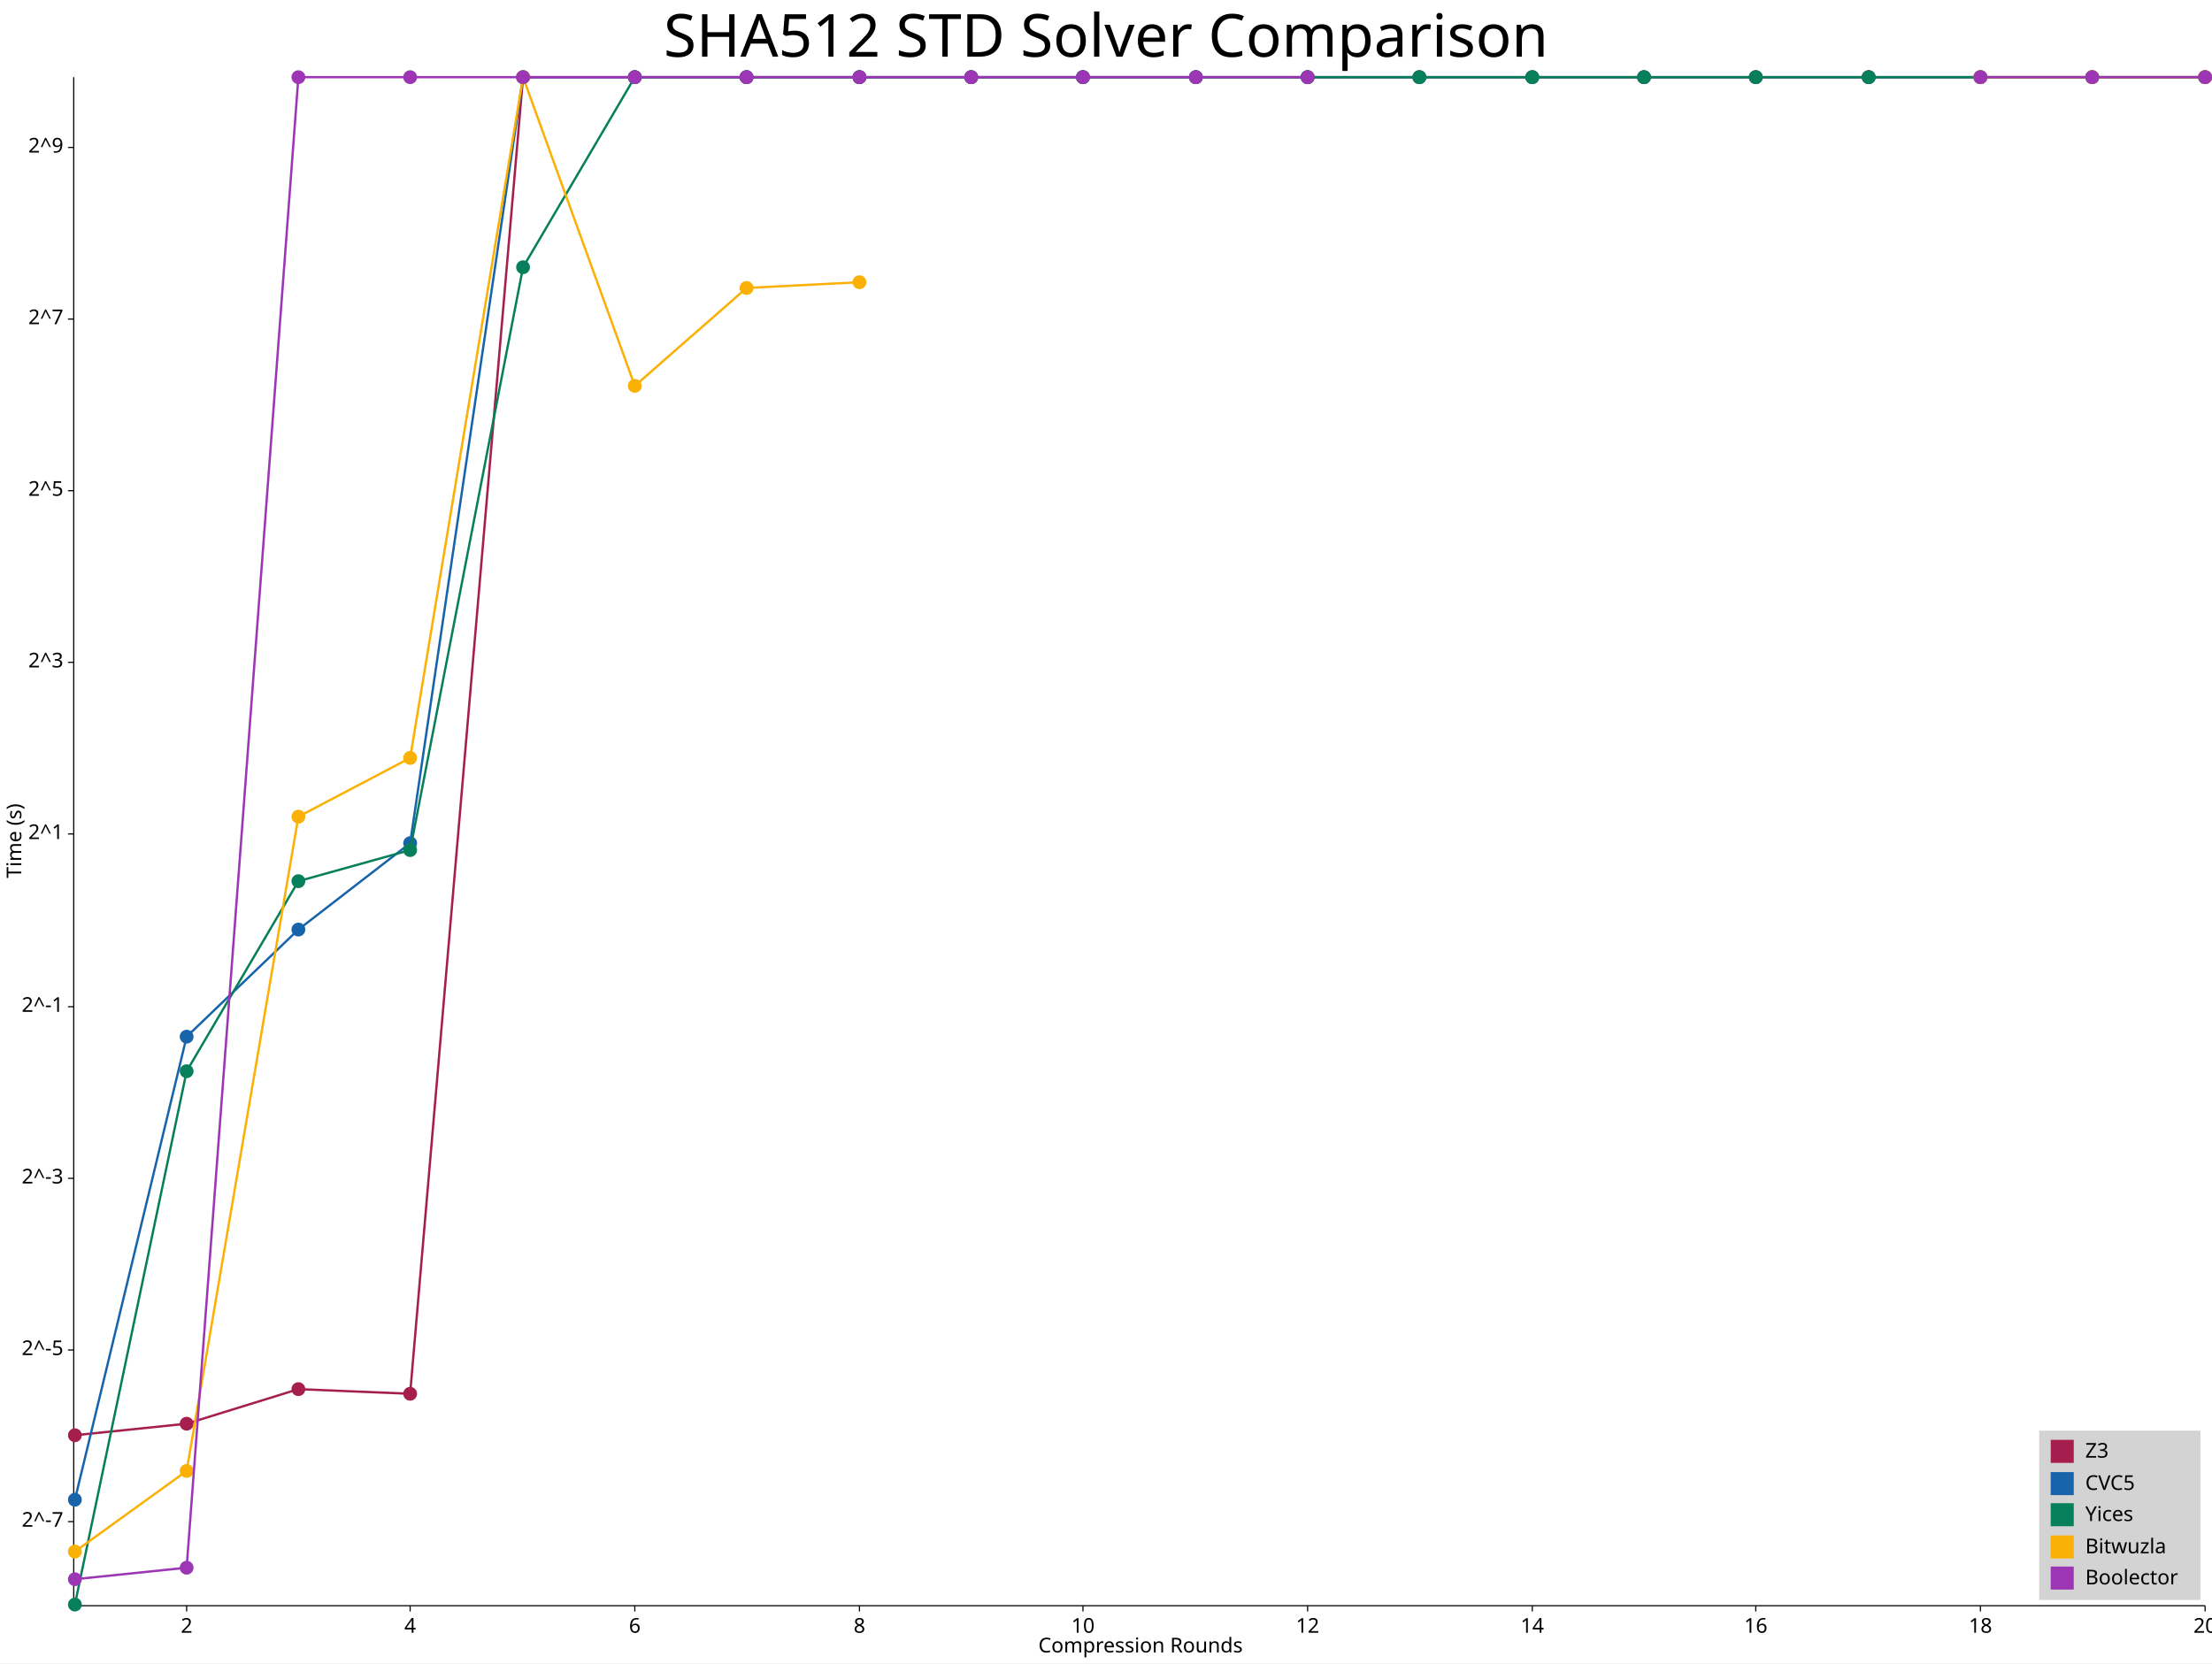
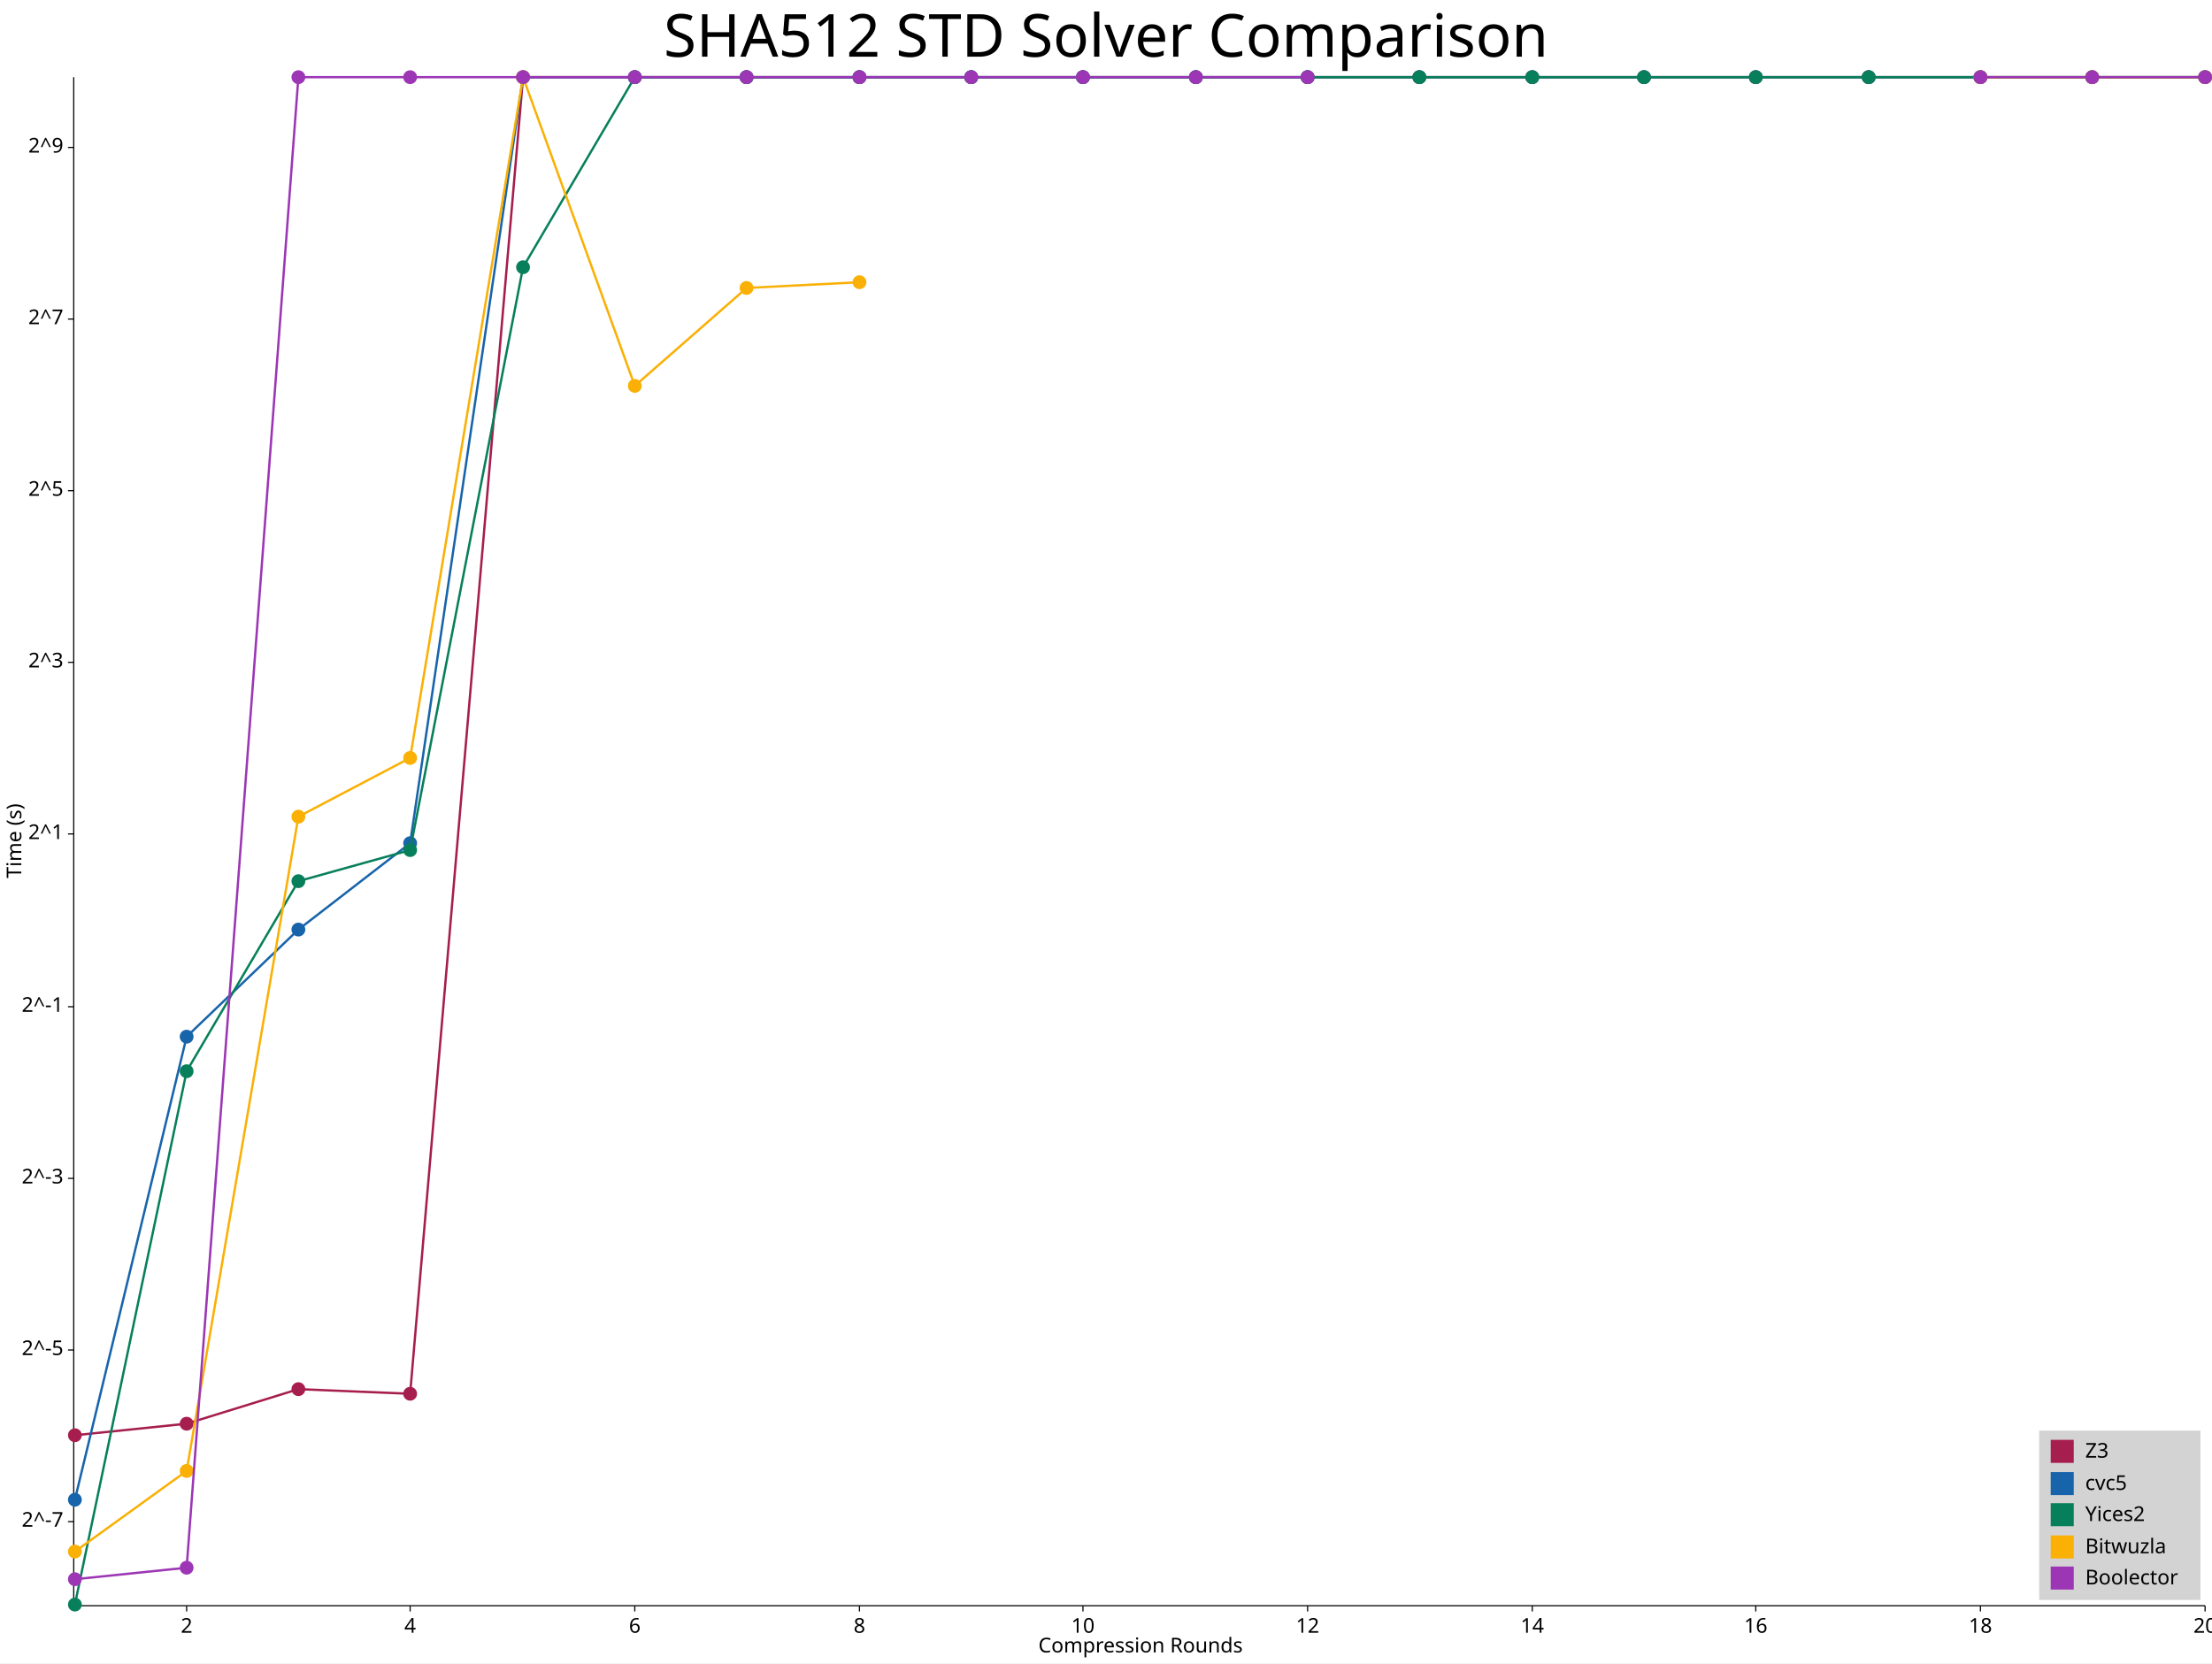
<svg xmlns="http://www.w3.org/2000/svg" width="1920" height="1444" viewBox="0 0 1920 1444">
  <rect x="0" y="0" width="1920" height="1444" opacity="1" fill="#FFFFFF" stroke="none" />
  <text x="960" y="10" dy="0.76em" text-anchor="middle" font-family="noto sans" font-size="51.613" opacity="1" fill="#000000">
SHA512 STD Solver Comparison
</text>
  <text x="990" y="1439" dy="-0.5ex" text-anchor="middle" font-family="noto sans" font-size="17.742" opacity="1" fill="#000000">
Compression Rounds
</text>
  <polyline fill="none" opacity="1" stroke="#000000" stroke-width="1" points="65,1394 1914,1394 " />
  <text x="162" y="1404" dy="0.76em" text-anchor="middle" font-family="noto sans" font-size="17.742" opacity="1" fill="#000000">
2
</text>
  <polyline fill="none" opacity="1" stroke="#000000" stroke-width="1" points="162,1394 162,1399 " />
  <text x="356" y="1404" dy="0.76em" text-anchor="middle" font-family="noto sans" font-size="17.742" opacity="1" fill="#000000">
4
</text>
  <polyline fill="none" opacity="1" stroke="#000000" stroke-width="1" points="356,1394 356,1399 " />
  <text x="551" y="1404" dy="0.76em" text-anchor="middle" font-family="noto sans" font-size="17.742" opacity="1" fill="#000000">
6
</text>
  <polyline fill="none" opacity="1" stroke="#000000" stroke-width="1" points="551,1394 551,1399 " />
  <text x="746" y="1404" dy="0.76em" text-anchor="middle" font-family="noto sans" font-size="17.742" opacity="1" fill="#000000">
8
</text>
  <polyline fill="none" opacity="1" stroke="#000000" stroke-width="1" points="746,1394 746,1399 " />
  <text x="940" y="1404" dy="0.76em" text-anchor="middle" font-family="noto sans" font-size="17.742" opacity="1" fill="#000000">
10
</text>
  <polyline fill="none" opacity="1" stroke="#000000" stroke-width="1" points="940,1394 940,1399 " />
  <text x="1135" y="1404" dy="0.76em" text-anchor="middle" font-family="noto sans" font-size="17.742" opacity="1" fill="#000000">
12
</text>
  <polyline fill="none" opacity="1" stroke="#000000" stroke-width="1" points="1135,1394 1135,1399 " />
  <text x="1330" y="1404" dy="0.76em" text-anchor="middle" font-family="noto sans" font-size="17.742" opacity="1" fill="#000000">
14
</text>
  <polyline fill="none" opacity="1" stroke="#000000" stroke-width="1" points="1330,1394 1330,1399 " />
  <text x="1524" y="1404" dy="0.76em" text-anchor="middle" font-family="noto sans" font-size="17.742" opacity="1" fill="#000000">
16
</text>
  <polyline fill="none" opacity="1" stroke="#000000" stroke-width="1" points="1524,1394 1524,1399 " />
  <text x="1719" y="1404" dy="0.76em" text-anchor="middle" font-family="noto sans" font-size="17.742" opacity="1" fill="#000000">
18
</text>
  <polyline fill="none" opacity="1" stroke="#000000" stroke-width="1" points="1719,1394 1719,1399 " />
  <text x="1914" y="1404" dy="0.76em" text-anchor="middle" font-family="noto sans" font-size="17.742" opacity="1" fill="#000000">
20
</text>
  <polyline fill="none" opacity="1" stroke="#000000" stroke-width="1" points="1914,1394 1914,1399 " />
  <text x="5" y="730" dy="0.76em" text-anchor="middle" font-family="noto sans" font-size="17.742" opacity="1" fill="#000000" transform="rotate(270, 5, 730)">
Time (s)
</text>
  <polyline fill="none" opacity="1" stroke="#000000" stroke-width="1" points="64,67 64,1393 " />
  <text x="55" y="1321" dy="0.5ex" text-anchor="end" font-family="noto sans" font-size="17.742" opacity="1" fill="#000000">
2^-7
</text>
  <polyline fill="none" opacity="1" stroke="#000000" stroke-width="1" points="59,1321 64,1321 " />
  <text x="55" y="1172" dy="0.5ex" text-anchor="end" font-family="noto sans" font-size="17.742" opacity="1" fill="#000000">
2^-5
</text>
  <polyline fill="none" opacity="1" stroke="#000000" stroke-width="1" points="59,1172 64,1172 " />
  <text x="55" y="1023" dy="0.5ex" text-anchor="end" font-family="noto sans" font-size="17.742" opacity="1" fill="#000000">
2^-3
</text>
  <polyline fill="none" opacity="1" stroke="#000000" stroke-width="1" points="59,1023 64,1023 " />
  <text x="55" y="874" dy="0.5ex" text-anchor="end" font-family="noto sans" font-size="17.742" opacity="1" fill="#000000">
2^-1
</text>
  <polyline fill="none" opacity="1" stroke="#000000" stroke-width="1" points="59,874 64,874 " />
  <text x="55" y="724" dy="0.5ex" text-anchor="end" font-family="noto sans" font-size="17.742" opacity="1" fill="#000000">
2^1
</text>
  <polyline fill="none" opacity="1" stroke="#000000" stroke-width="1" points="59,724 64,724 " />
  <text x="55" y="575" dy="0.5ex" text-anchor="end" font-family="noto sans" font-size="17.742" opacity="1" fill="#000000">
2^3
</text>
  <polyline fill="none" opacity="1" stroke="#000000" stroke-width="1" points="59,575 64,575 " />
  <text x="55" y="426" dy="0.5ex" text-anchor="end" font-family="noto sans" font-size="17.742" opacity="1" fill="#000000">
2^5
</text>
  <polyline fill="none" opacity="1" stroke="#000000" stroke-width="1" points="59,426 64,426 " />
  <text x="55" y="277" dy="0.5ex" text-anchor="end" font-family="noto sans" font-size="17.742" opacity="1" fill="#000000">
2^7
</text>
  <polyline fill="none" opacity="1" stroke="#000000" stroke-width="1" points="59,277 64,277 " />
  <text x="55" y="128" dy="0.5ex" text-anchor="end" font-family="noto sans" font-size="17.742" opacity="1" fill="#000000">
2^9
</text>
  <polyline fill="none" opacity="1" stroke="#000000" stroke-width="1" points="59,128 64,128 " />
  <polyline fill="none" opacity="1" stroke="#A61E4D" stroke-width="2" points="65,1246 162,1236 259,1206 356,1210 454,67 551,67 648,67 746,67 843,67 940,67 1038,67 1135,67 1232,67 1330,67 1427,67 1524,67 1622,67 1719,67 1816,67 1914,67 " />
  <circle cx="65" cy="1246" r="6" opacity="1" fill="#A61E4D" stroke="none" stroke-width="1" />
  <circle cx="162" cy="1236" r="6" opacity="1" fill="#A61E4D" stroke="none" stroke-width="1" />
  <circle cx="259" cy="1206" r="6" opacity="1" fill="#A61E4D" stroke="none" stroke-width="1" />
  <circle cx="356" cy="1210" r="6" opacity="1" fill="#A61E4D" stroke="none" stroke-width="1" />
  <circle cx="454" cy="67" r="6" opacity="1" fill="#A61E4D" stroke="none" stroke-width="1" />
  <circle cx="551" cy="67" r="6" opacity="1" fill="#A61E4D" stroke="none" stroke-width="1" />
  <circle cx="648" cy="67" r="6" opacity="1" fill="#A61E4D" stroke="none" stroke-width="1" />
  <circle cx="746" cy="67" r="6" opacity="1" fill="#A61E4D" stroke="none" stroke-width="1" />
  <circle cx="843" cy="67" r="6" opacity="1" fill="#A61E4D" stroke="none" stroke-width="1" />
  <circle cx="940" cy="67" r="6" opacity="1" fill="#A61E4D" stroke="none" stroke-width="1" />
  <circle cx="1038" cy="67" r="6" opacity="1" fill="#A61E4D" stroke="none" stroke-width="1" />
  <circle cx="1135" cy="67" r="6" opacity="1" fill="#A61E4D" stroke="none" stroke-width="1" />
  <circle cx="1232" cy="67" r="6" opacity="1" fill="#A61E4D" stroke="none" stroke-width="1" />
  <circle cx="1330" cy="67" r="6" opacity="1" fill="#A61E4D" stroke="none" stroke-width="1" />
  <circle cx="1427" cy="67" r="6" opacity="1" fill="#A61E4D" stroke="none" stroke-width="1" />
  <circle cx="1524" cy="67" r="6" opacity="1" fill="#A61E4D" stroke="none" stroke-width="1" />
  <circle cx="1622" cy="67" r="6" opacity="1" fill="#A61E4D" stroke="none" stroke-width="1" />
  <circle cx="1719" cy="67" r="6" opacity="1" fill="#A61E4D" stroke="none" stroke-width="1" />
  <circle cx="1816" cy="67" r="6" opacity="1" fill="#A61E4D" stroke="none" stroke-width="1" />
  <circle cx="1914" cy="67" r="6" opacity="1" fill="#A61E4D" stroke="none" stroke-width="1" />
  <polyline fill="none" opacity="1" stroke="#1864AB" stroke-width="2" points="65,1302 162,900 259,807 356,732 454,67 551,67 648,67 746,67 843,67 940,67 1038,67 1135,67 1232,67 1330,67 1427,67 1524,67 1622,67 1719,67 1816,67 1914,67 " />
  <circle cx="65" cy="1302" r="6" opacity="1" fill="#1864AB" stroke="none" stroke-width="1" />
  <circle cx="162" cy="900" r="6" opacity="1" fill="#1864AB" stroke="none" stroke-width="1" />
  <circle cx="259" cy="807" r="6" opacity="1" fill="#1864AB" stroke="none" stroke-width="1" />
  <circle cx="356" cy="732" r="6" opacity="1" fill="#1864AB" stroke="none" stroke-width="1" />
  <circle cx="454" cy="67" r="6" opacity="1" fill="#1864AB" stroke="none" stroke-width="1" />
  <circle cx="551" cy="67" r="6" opacity="1" fill="#1864AB" stroke="none" stroke-width="1" />
  <circle cx="648" cy="67" r="6" opacity="1" fill="#1864AB" stroke="none" stroke-width="1" />
  <circle cx="746" cy="67" r="6" opacity="1" fill="#1864AB" stroke="none" stroke-width="1" />
  <circle cx="843" cy="67" r="6" opacity="1" fill="#1864AB" stroke="none" stroke-width="1" />
  <circle cx="940" cy="67" r="6" opacity="1" fill="#1864AB" stroke="none" stroke-width="1" />
  <circle cx="1038" cy="67" r="6" opacity="1" fill="#1864AB" stroke="none" stroke-width="1" />
  <circle cx="1135" cy="67" r="6" opacity="1" fill="#1864AB" stroke="none" stroke-width="1" />
  <circle cx="1232" cy="67" r="6" opacity="1" fill="#1864AB" stroke="none" stroke-width="1" />
  <circle cx="1330" cy="67" r="6" opacity="1" fill="#1864AB" stroke="none" stroke-width="1" />
  <circle cx="1427" cy="67" r="6" opacity="1" fill="#1864AB" stroke="none" stroke-width="1" />
  <circle cx="1524" cy="67" r="6" opacity="1" fill="#1864AB" stroke="none" stroke-width="1" />
  <circle cx="1622" cy="67" r="6" opacity="1" fill="#1864AB" stroke="none" stroke-width="1" />
  <circle cx="1719" cy="67" r="6" opacity="1" fill="#1864AB" stroke="none" stroke-width="1" />
  <circle cx="1816" cy="67" r="6" opacity="1" fill="#1864AB" stroke="none" stroke-width="1" />
  <circle cx="1914" cy="67" r="6" opacity="1" fill="#1864AB" stroke="none" stroke-width="1" />
  <polyline fill="none" opacity="1" stroke="#087F5B" stroke-width="2" points="65,1393 162,930 259,765 356,738 454,232 551,67 648,67 746,67 843,67 940,67 1038,67 1135,67 1232,67 1330,67 1427,67 1524,67 1622,67 1719,67 1816,67 1914,67 " />
  <circle cx="65" cy="1393" r="6" opacity="1" fill="#087F5B" stroke="none" stroke-width="1" />
  <circle cx="162" cy="930" r="6" opacity="1" fill="#087F5B" stroke="none" stroke-width="1" />
  <circle cx="259" cy="765" r="6" opacity="1" fill="#087F5B" stroke="none" stroke-width="1" />
  <circle cx="356" cy="738" r="6" opacity="1" fill="#087F5B" stroke="none" stroke-width="1" />
  <circle cx="454" cy="232" r="6" opacity="1" fill="#087F5B" stroke="none" stroke-width="1" />
  <circle cx="551" cy="67" r="6" opacity="1" fill="#087F5B" stroke="none" stroke-width="1" />
  <circle cx="648" cy="67" r="6" opacity="1" fill="#087F5B" stroke="none" stroke-width="1" />
  <circle cx="746" cy="67" r="6" opacity="1" fill="#087F5B" stroke="none" stroke-width="1" />
  <circle cx="843" cy="67" r="6" opacity="1" fill="#087F5B" stroke="none" stroke-width="1" />
  <circle cx="940" cy="67" r="6" opacity="1" fill="#087F5B" stroke="none" stroke-width="1" />
  <circle cx="1038" cy="67" r="6" opacity="1" fill="#087F5B" stroke="none" stroke-width="1" />
  <circle cx="1135" cy="67" r="6" opacity="1" fill="#087F5B" stroke="none" stroke-width="1" />
  <circle cx="1232" cy="67" r="6" opacity="1" fill="#087F5B" stroke="none" stroke-width="1" />
  <circle cx="1330" cy="67" r="6" opacity="1" fill="#087F5B" stroke="none" stroke-width="1" />
  <circle cx="1427" cy="67" r="6" opacity="1" fill="#087F5B" stroke="none" stroke-width="1" />
  <circle cx="1524" cy="67" r="6" opacity="1" fill="#087F5B" stroke="none" stroke-width="1" />
  <circle cx="1622" cy="67" r="6" opacity="1" fill="#087F5B" stroke="none" stroke-width="1" />
  <circle cx="1719" cy="67" r="6" opacity="1" fill="#087F5B" stroke="none" stroke-width="1" />
  <circle cx="1816" cy="67" r="6" opacity="1" fill="#087F5B" stroke="none" stroke-width="1" />
  <circle cx="1914" cy="67" r="6" opacity="1" fill="#087F5B" stroke="none" stroke-width="1" />
  <polyline fill="none" opacity="1" stroke="#FAB005" stroke-width="2" points="65,1347 162,1277 259,709 356,658 454,67 551,335 648,250 746,245 " />
  <circle cx="65" cy="1347" r="6" opacity="1" fill="#FAB005" stroke="none" stroke-width="1" />
  <circle cx="162" cy="1277" r="6" opacity="1" fill="#FAB005" stroke="none" stroke-width="1" />
  <circle cx="259" cy="709" r="6" opacity="1" fill="#FAB005" stroke="none" stroke-width="1" />
  <circle cx="356" cy="658" r="6" opacity="1" fill="#FAB005" stroke="none" stroke-width="1" />
  <circle cx="454" cy="67" r="6" opacity="1" fill="#FAB005" stroke="none" stroke-width="1" />
  <circle cx="551" cy="335" r="6" opacity="1" fill="#FAB005" stroke="none" stroke-width="1" />
  <circle cx="648" cy="250" r="6" opacity="1" fill="#FAB005" stroke="none" stroke-width="1" />
  <circle cx="746" cy="245" r="6" opacity="1" fill="#FAB005" stroke="none" stroke-width="1" />
  <polyline fill="none" opacity="1" stroke="#FAB005" stroke-width="2" points="1719,67 1816,67 1914,67 " />
  <circle cx="1719" cy="67" r="6" opacity="1" fill="#FAB005" stroke="none" stroke-width="1" />
  <circle cx="1816" cy="67" r="6" opacity="1" fill="#FAB005" stroke="none" stroke-width="1" />
  <circle cx="1914" cy="67" r="6" opacity="1" fill="#FAB005" stroke="none" stroke-width="1" />
  <polyline fill="none" opacity="1" stroke="#9C36B5" stroke-width="2" points="65,1371 162,1361 259,67 356,67 454,67 551,67 648,67 746,67 843,67 940,67 1038,67 1135,67 " />
  <circle cx="65" cy="1371" r="6" opacity="1" fill="#9C36B5" stroke="none" stroke-width="1" />
  <circle cx="162" cy="1361" r="6" opacity="1" fill="#9C36B5" stroke="none" stroke-width="1" />
  <circle cx="259" cy="67" r="6" opacity="1" fill="#9C36B5" stroke="none" stroke-width="1" />
  <circle cx="356" cy="67" r="6" opacity="1" fill="#9C36B5" stroke="none" stroke-width="1" />
  <circle cx="454" cy="67" r="6" opacity="1" fill="#9C36B5" stroke="none" stroke-width="1" />
  <circle cx="551" cy="67" r="6" opacity="1" fill="#9C36B5" stroke="none" stroke-width="1" />
  <circle cx="648" cy="67" r="6" opacity="1" fill="#9C36B5" stroke="none" stroke-width="1" />
  <circle cx="746" cy="67" r="6" opacity="1" fill="#9C36B5" stroke="none" stroke-width="1" />
  <circle cx="843" cy="67" r="6" opacity="1" fill="#9C36B5" stroke="none" stroke-width="1" />
  <circle cx="940" cy="67" r="6" opacity="1" fill="#9C36B5" stroke="none" stroke-width="1" />
  <circle cx="1038" cy="67" r="6" opacity="1" fill="#9C36B5" stroke="none" stroke-width="1" />
  <circle cx="1135" cy="67" r="6" opacity="1" fill="#9C36B5" stroke="none" stroke-width="1" />
  <polyline fill="none" opacity="1" stroke="#9C36B5" stroke-width="2" points="1719,67 1816,67 1914,67 " />
  <circle cx="1719" cy="67" r="6" opacity="1" fill="#9C36B5" stroke="none" stroke-width="1" />
  <circle cx="1816" cy="67" r="6" opacity="1" fill="#9C36B5" stroke="none" stroke-width="1" />
  <circle cx="1914" cy="67" r="6" opacity="1" fill="#9C36B5" stroke="none" stroke-width="1" />
  <rect x="1770" y="1242" width="140" height="147" opacity="0.8" fill="#C8C8C8" stroke="none" />
  <text x="1810" y="1252" dy="0.76em" text-anchor="start" font-family="noto sans" font-size="17.742" opacity="1" fill="#000000">
Z3
</text>
  <text x="1810" y="1280" dy="0.76em" text-anchor="start" font-family="noto sans" font-size="17.742" opacity="1" fill="#000000">
- CVC5
+ cvc5
</text>
  <text x="1810" y="1307" dy="0.76em" text-anchor="start" font-family="noto sans" font-size="17.742" opacity="1" fill="#000000">
- Yices
+ Yices2
</text>
  <text x="1810" y="1335" dy="0.76em" text-anchor="start" font-family="noto sans" font-size="17.742" opacity="1" fill="#000000">
Bitwuzla
</text>
  <text x="1810" y="1362" dy="0.76em" text-anchor="start" font-family="noto sans" font-size="17.742" opacity="1" fill="#000000">
Boolector
</text>
  <rect x="1780" y="1250" width="20" height="20" opacity="1" fill="#A61E4D" stroke="none" />
  <rect x="1780" y="1278" width="20" height="20" opacity="1" fill="#1864AB" stroke="none" />
  <rect x="1780" y="1305" width="20" height="20" opacity="1" fill="#087F5B" stroke="none" />
  <rect x="1780" y="1333" width="20" height="20" opacity="1" fill="#FAB005" stroke="none" />
  <rect x="1780" y="1360" width="20" height="20" opacity="1" fill="#9C36B5" stroke="none" />
</svg>
